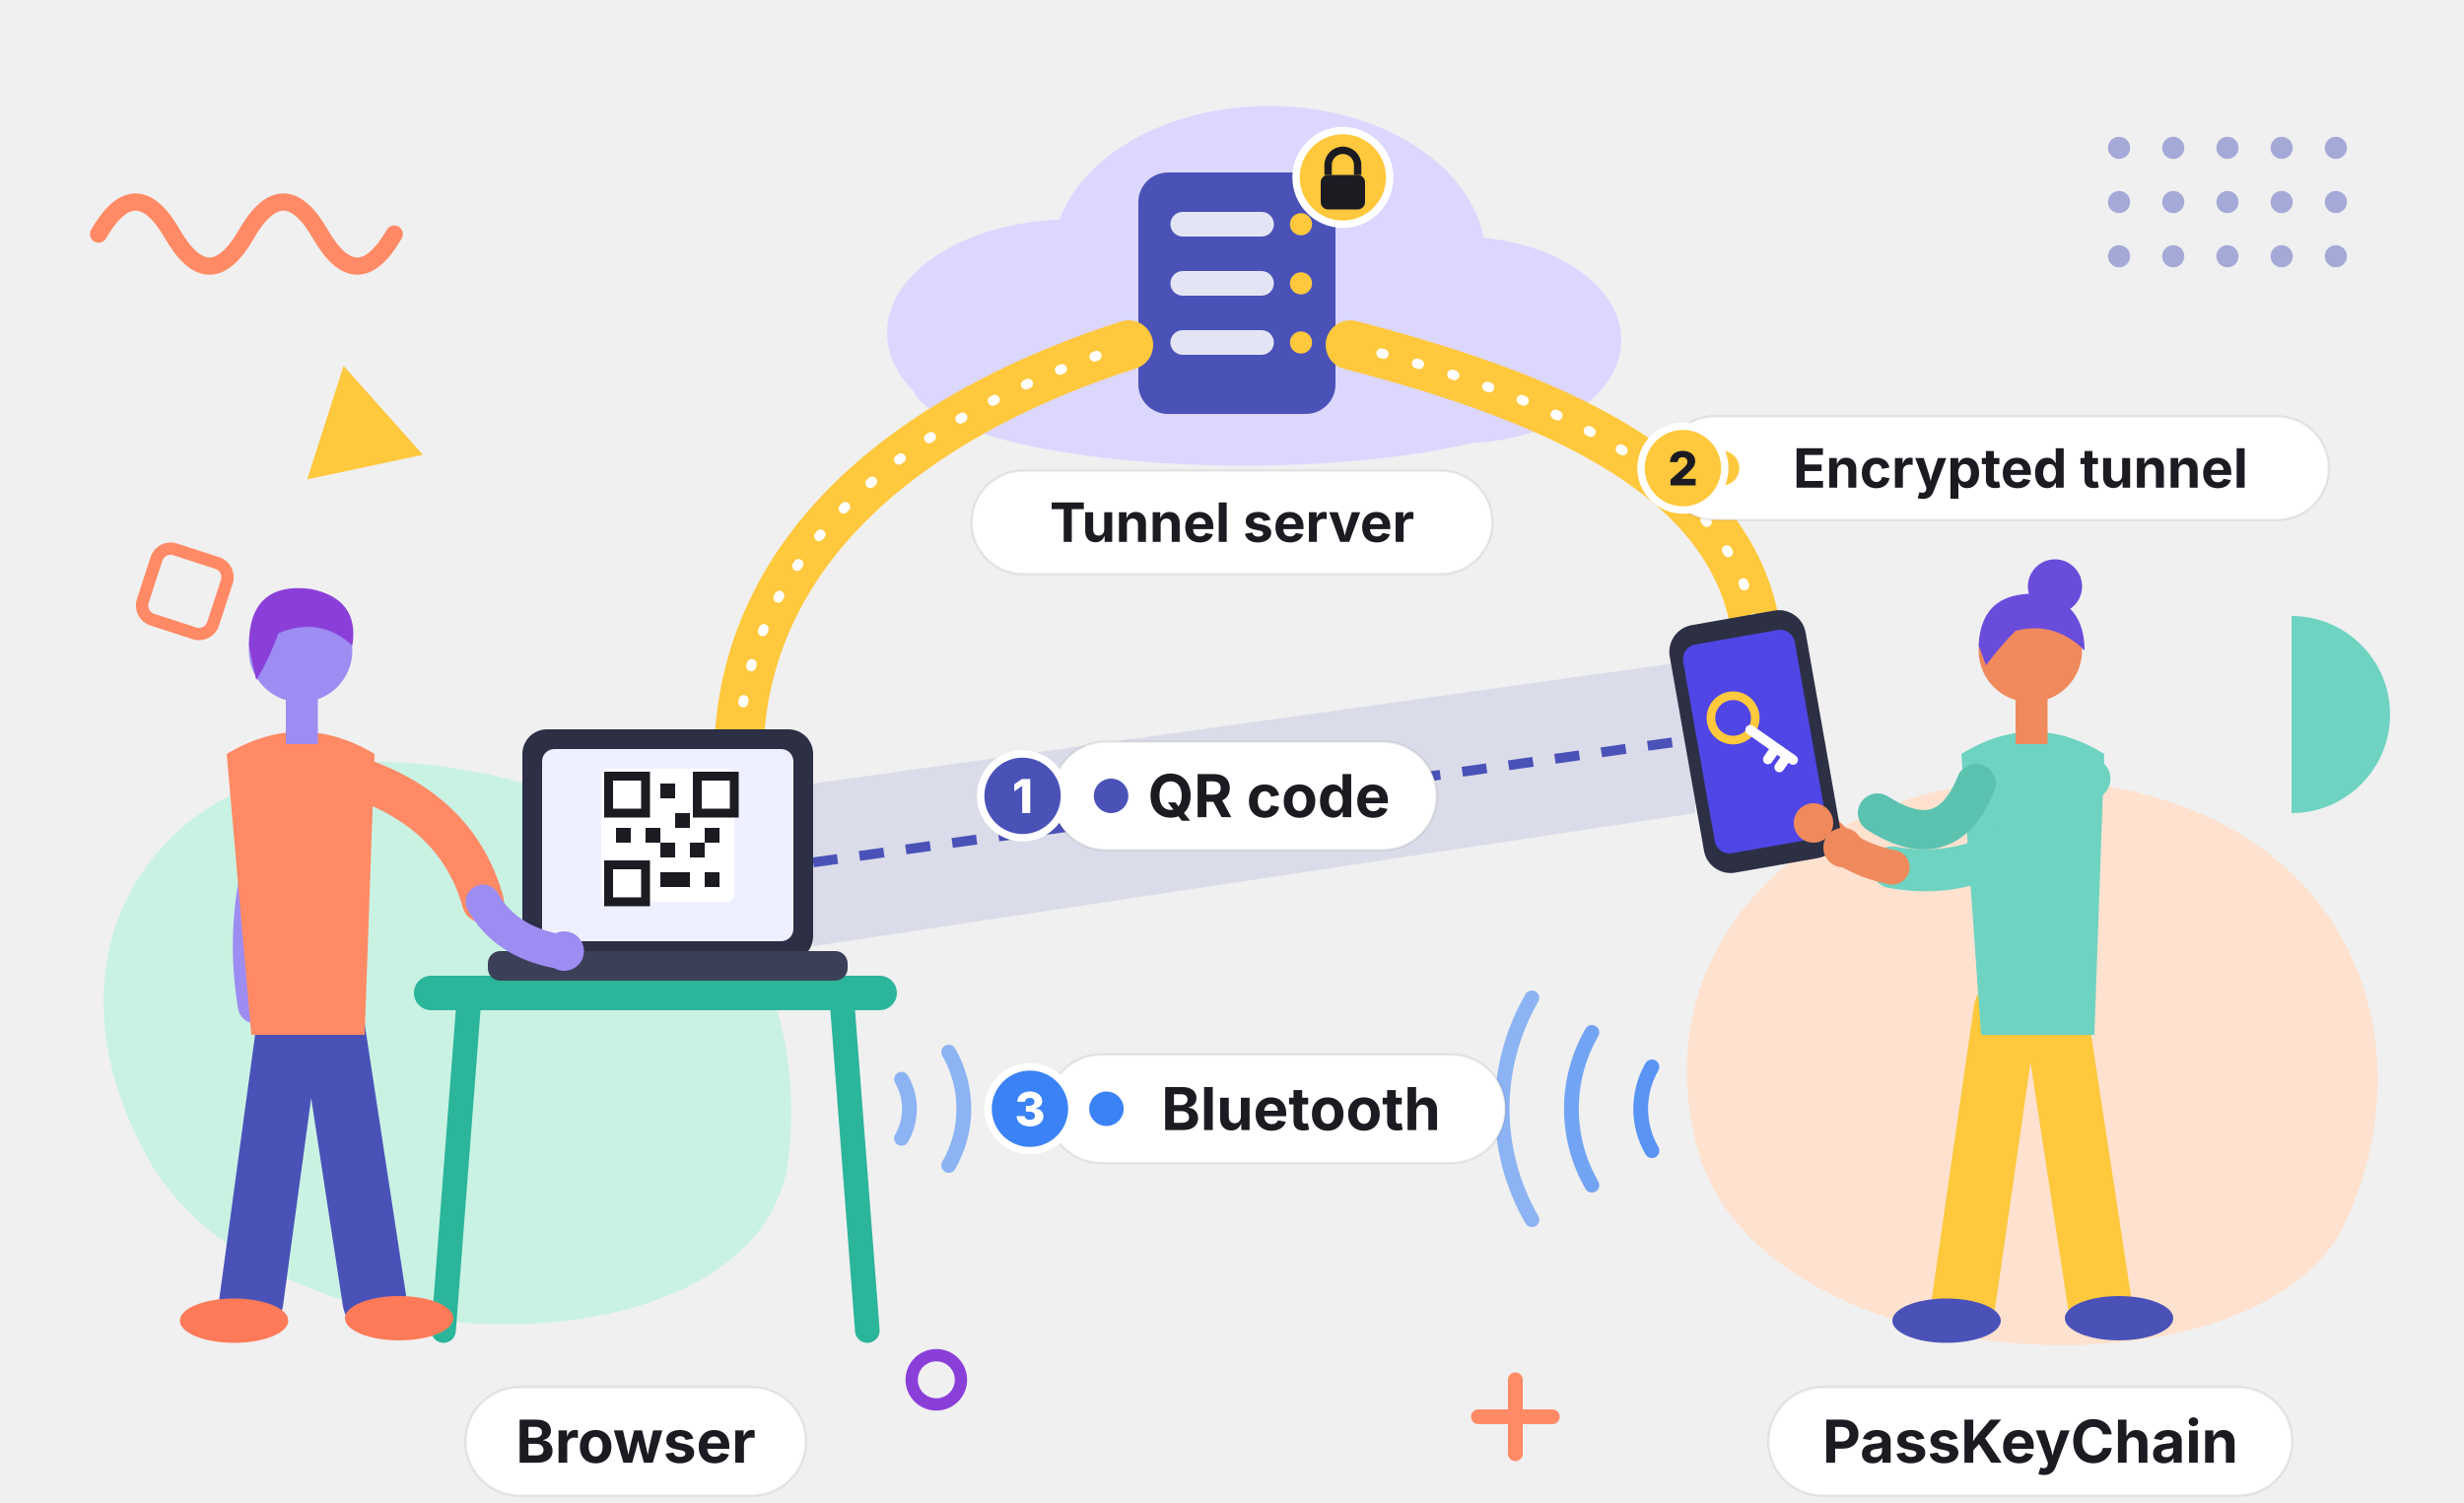
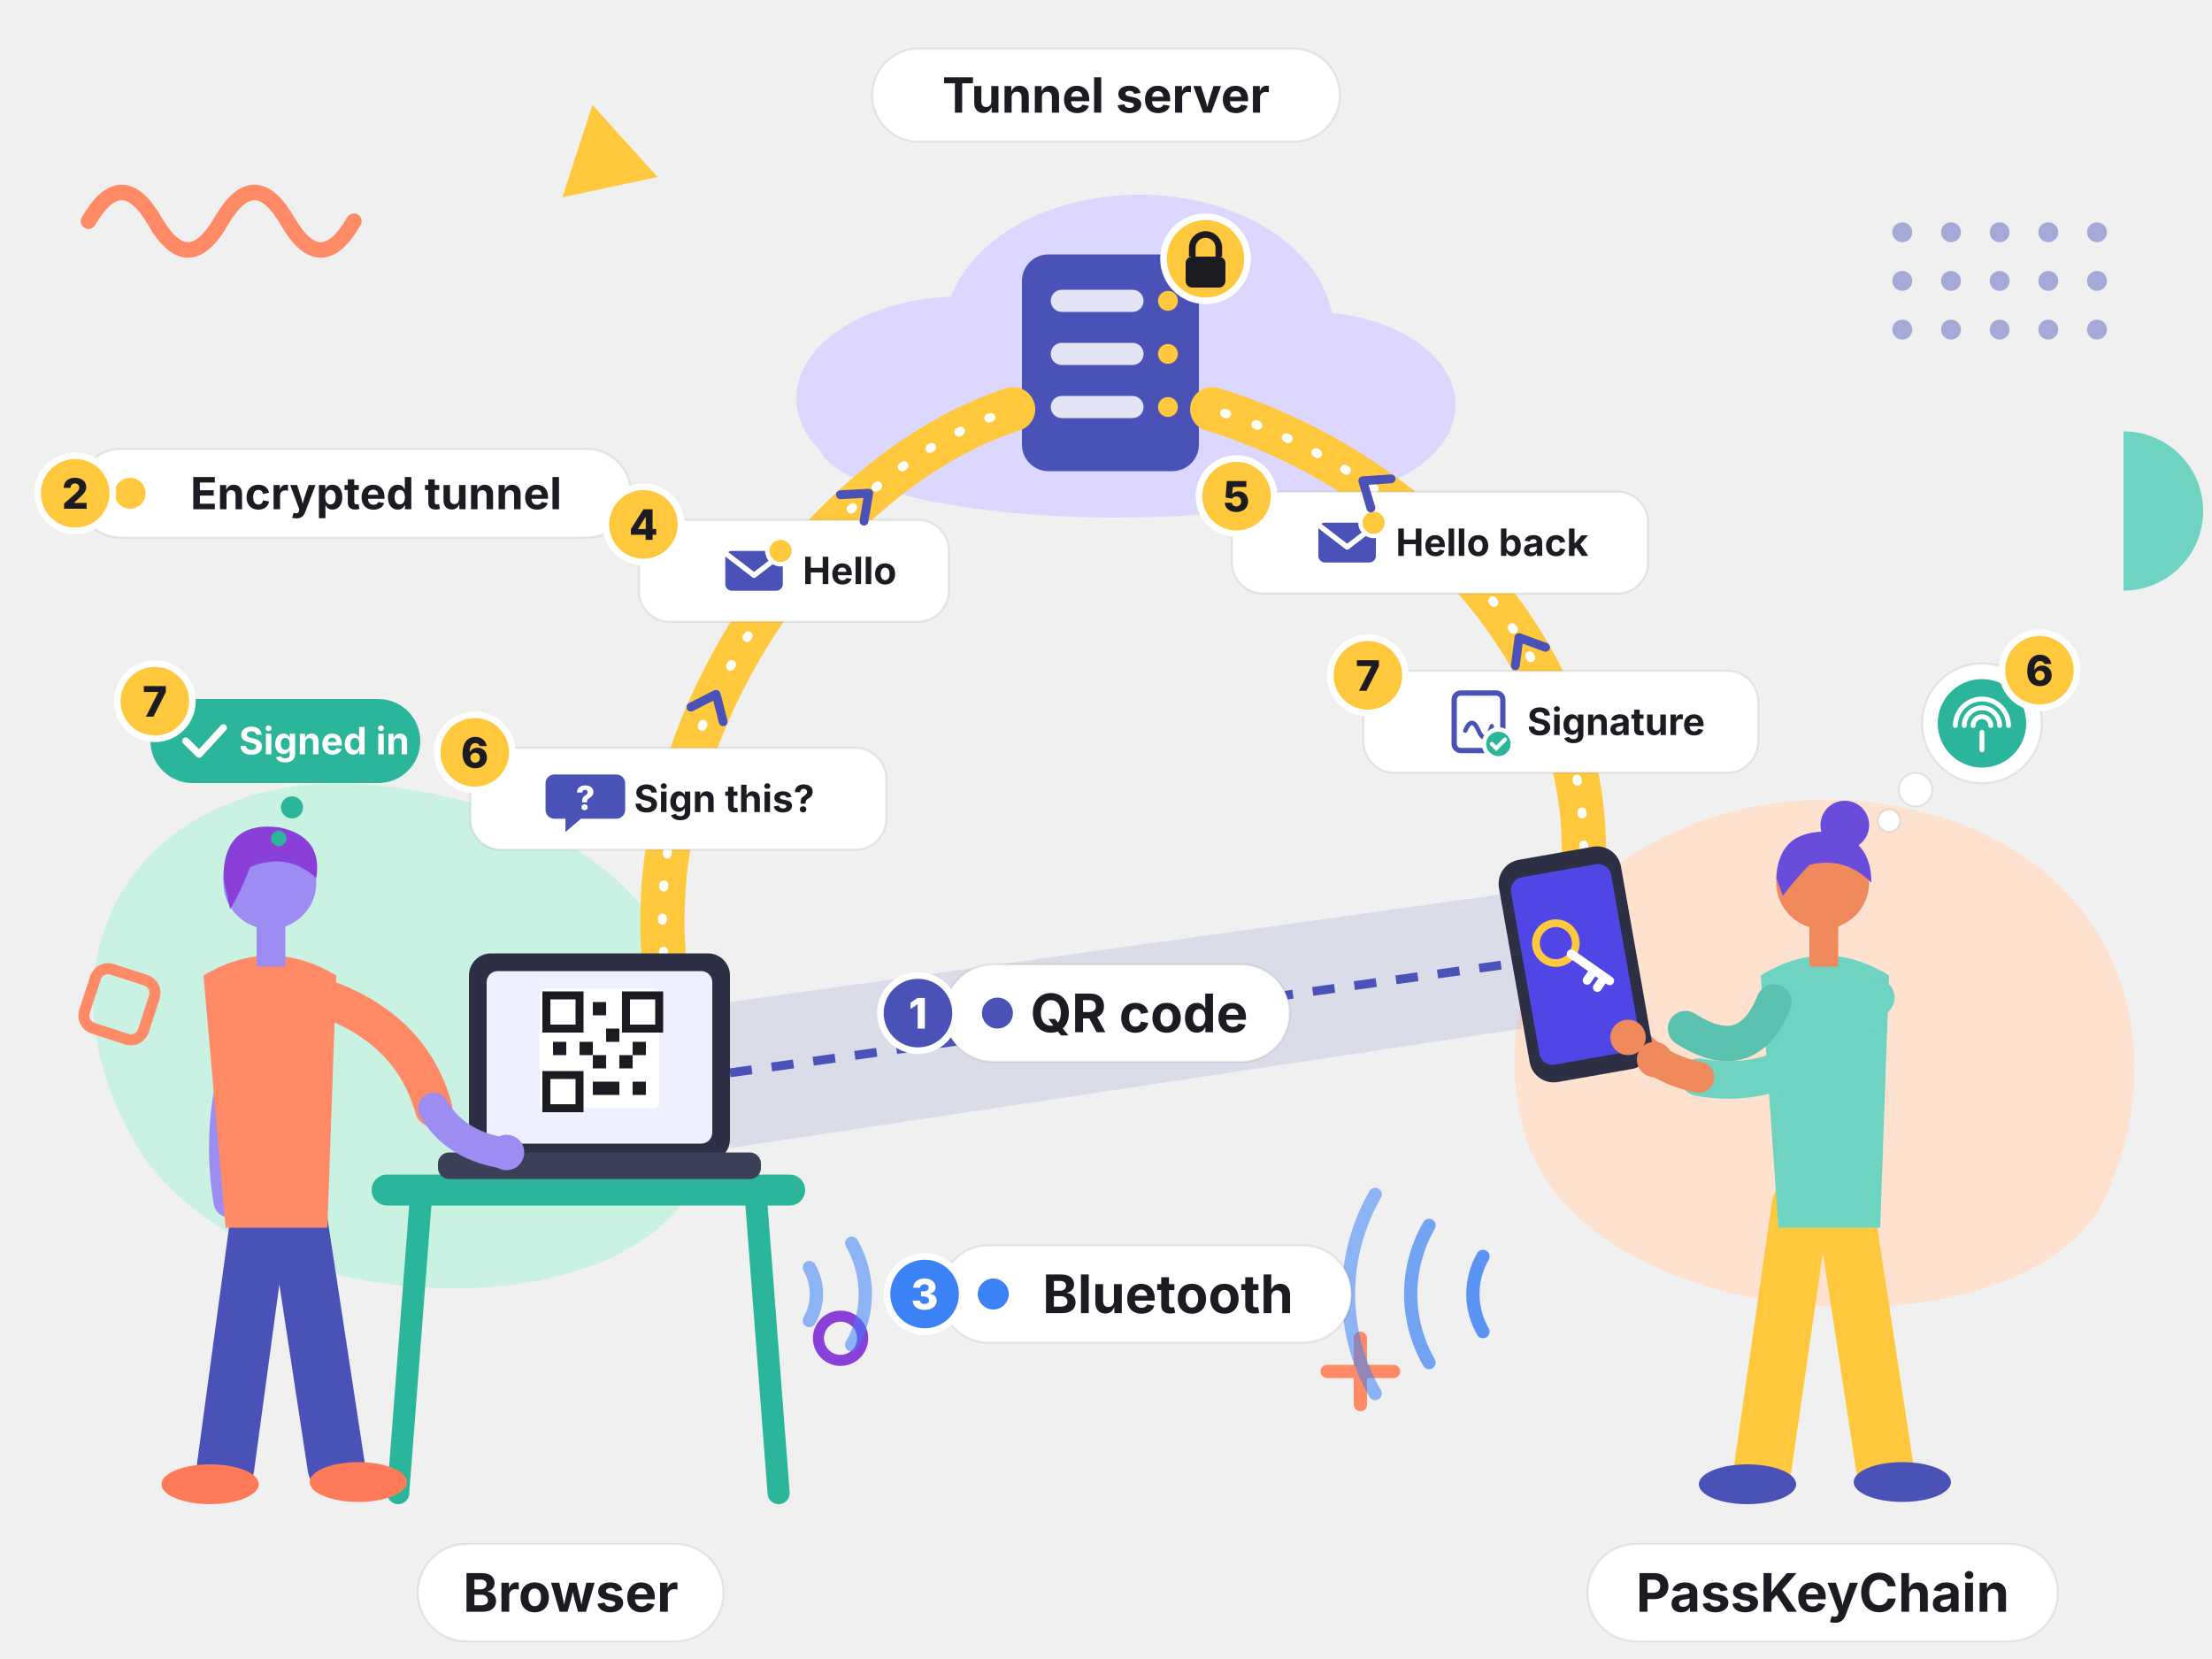
- <svg xmlns="http://www.w3.org/2000/svg" viewBox="0 0 1000 610" role="img" aria-labelledby="t">
+ <svg xmlns="http://www.w3.org/2000/svg" viewBox="0 -45 1000 750" role="img" aria-labelledby="t">
  <path d="M60,470 C10,380 70,300 170,310 C270,320 330,380 320,470 C310,560 110,560 60,470 Z" fill="#C9F2E3" />
  <path d="M690,470 C660,370 760,300 860,320 C960,340 985,430 950,500 C910,570 720,560 690,470 Z" fill="#FFE1CF" />
-   <path d="M40,95 q15,-26 30,0 t30,0 t30,0 t30,0" stroke="#FF8A65" stroke-width="7" fill="none" stroke-linecap="round" />
+   <path d="M40,55 q15,-26 30,0 t30,0 t30,0 t30,0" stroke="#FF8A65" stroke-width="7" fill="none" stroke-linecap="round" />
  <g fill="#4A52B8" opacity=".45">
    <circle cx="860" cy="60" r="4.5" />
    <circle cx="860" cy="82" r="4.5" />
    <circle cx="860" cy="104" r="4.5" />
    <circle cx="882" cy="60" r="4.5" />
    <circle cx="882" cy="82" r="4.5" />
    <circle cx="882" cy="104" r="4.5" />
    <circle cx="904" cy="60" r="4.5" />
    <circle cx="904" cy="82" r="4.5" />
    <circle cx="904" cy="104" r="4.5" />
    <circle cx="926" cy="60" r="4.5" />
    <circle cx="926" cy="82" r="4.5" />
    <circle cx="926" cy="104" r="4.5" />
    <circle cx="948" cy="60" r="4.5" />
    <circle cx="948" cy="82" r="4.5" />
    <circle cx="948" cy="104" r="4.5" />
  </g>
-   <path d="M930,250 a40,40 0 0 1 0,80 Z" fill="#6FD3C1" />
-   <path d="M120,190 l24,-42 l24,42 Z" fill="#FFC83D" transform="rotate(-12 144 170)" />
+   <path d="M960,150 a36,36 0 0 1 0,72 Z" fill="#6FD3C1" />
+   <path d="M250,40 l22,-38 l22,38 Z" fill="#FFC83D" transform="rotate(-12 272 22)" />
  <circle cx="380" cy="560" r="10" fill="none" stroke="#8B3FD9" stroke-width="5" />
  <path d="M600,575 l30,0 M615,560 l0,30" stroke="#FF8A65" stroke-width="6" stroke-linecap="round" />
-   <rect x="60" y="225" width="30" height="30" rx="6" fill="none" stroke="#FF8A65" stroke-width="5" transform="rotate(18 75 240)" />
+   <rect x="40" y="395" width="28" height="28" rx="6" fill="none" stroke="#FF8A65" stroke-width="5" transform="rotate(18 54 409)" />
  <g fill="#DCD7FF">
    <ellipse cx="435" cy="135" rx="75" ry="46" />
    <ellipse cx="515" cy="105" rx="88" ry="62" />
    <ellipse cx="592" cy="138" rx="66" ry="42" />
    <ellipse cx="505" cy="155" rx="135" ry="34" />
  </g>
  <rect x="462" y="70" width="80" height="98" rx="12" fill="#4A52B8" />
  <rect x="475" y="86" width="42" height="10" rx="5" fill="#fff" opacity=".85" />
  <circle cx="528" cy="91" r="4.5" fill="#FFC83D" />
  <rect x="475" y="110" width="42" height="10" rx="5" fill="#fff" opacity=".85" />
  <circle cx="528" cy="115" r="4.5" fill="#FFC83D" />
  <rect x="475" y="134" width="42" height="10" rx="5" fill="#fff" opacity=".85" />
  <circle cx="528" cy="139" r="4.5" fill="#FFC83D" />
  <circle cx="545" cy="72" r="19" fill="#FFC83D" stroke="#fff" stroke-width="3" />
  <rect x="536" y="71" width="18" height="14" rx="3" fill="#1B1B21" />
  <path d="M539,71 v-4 a6,6 0 0 1 12,0 v4" stroke="#1B1B21" stroke-width="3" fill="none" />
-   <path d="M300,300 C305,215 380,165 458,140" stroke="#FFC83D" stroke-width="20" fill="none" stroke-linecap="round" />
-   <path d="M300,300 C305,215 380,165 458,140" stroke="#fff" stroke-width="4" fill="none" stroke-linecap="round" stroke-dasharray="1 14" />
-   <path d="M712,252 C700,190 625,160 548,140" stroke="#FFC83D" stroke-width="20" fill="none" stroke-linecap="round" />
-   <path d="M712,252 C700,190 625,160 548,140" stroke="#fff" stroke-width="4" fill="none" stroke-linecap="round" stroke-dasharray="1 14" />
-   <path d="M330,318 L688,268 L688,330 L330,384 Z" fill="#4A52B8" opacity=".13" />
-   <path d="M330,350 L688,300" stroke="#4A52B8" stroke-width="4" stroke-dasharray="10 9" />
-   <path d="M670.42,433.0 A34,34 0 0 0 670.42,467.0" stroke="#3B82F6" stroke-width="6" fill="none" stroke-linecap="round" opacity="0.83" />
-   <path d="M646.06,419.0 A62,62 0 0 0 646.06,481.0" stroke="#3B82F6" stroke-width="6" fill="none" stroke-linecap="round" opacity="0.69" />
-   <path d="M621.7,405.0 A90,90 0 0 0 621.7,495.0" stroke="#3B82F6" stroke-width="6" fill="none" stroke-linecap="round" opacity="0.55" />
-   <path d="M365.88,438.0 A24,24 0 0 1 365.88,462.0" stroke="#3B82F6" stroke-width="6" fill="none" stroke-linecap="round" opacity=".55" />
-   <path d="M385.02,427.0 A46,46 0 0 1 385.02,473.0" stroke="#3B82F6" stroke-width="6" fill="none" stroke-linecap="round" opacity=".55" />
-   <rect x="168" y="396" width="196" height="14" rx="7" fill="#2BB59A" />
-   <path d="M190,410 L180,540 M342,410 L352,540" stroke="#2BB59A" stroke-width="10" stroke-linecap="round" />
-   <rect x="212" y="296" width="118" height="94" rx="10" fill="#2D2F45" />
-   <rect x="220" y="304" width="102" height="78" rx="5" fill="#EEF0FF" />
-   <rect x="244" y="312" width="54" height="54" fill="#fff" rx="3" />
-   <rect x="247.0" y="315.0" width="15.0" height="15.0" fill="none" stroke="#1B1B21" stroke-width="3.6" />
-   <rect x="283.0" y="315.0" width="15.0" height="15.0" fill="none" stroke="#1B1B21" stroke-width="3.6" />
-   <rect x="247.0" y="351.0" width="15.0" height="15.0" fill="none" stroke="#1B1B21" stroke-width="3.6" />
-   <rect x="268.0" y="318.0" width="6.0" height="6.0" fill="#1B1B21" />
-   <rect x="274.0" y="330.0" width="6.0" height="6.0" fill="#1B1B21" />
-   <rect x="262.0" y="336.0" width="6.0" height="6.0" fill="#1B1B21" />
-   <rect x="268.0" y="342.0" width="6.0" height="6.0" fill="#1B1B21" />
-   <rect x="280.0" y="342.0" width="6.0" height="6.0" fill="#1B1B21" />
-   <rect x="286.0" y="354.0" width="6.0" height="6.0" fill="#1B1B21" />
-   <rect x="274.0" y="354.0" width="6.0" height="6.0" fill="#1B1B21" />
-   <rect x="268.0" y="354.0" width="6.0" height="6.0" fill="#1B1B21" />
-   <rect x="286.0" y="336.0" width="6.0" height="6.0" fill="#1B1B21" />
-   <rect x="250.0" y="336.0" width="6.0" height="6.0" fill="#1B1B21" />
-   <rect x="198" y="386" width="146" height="12" rx="5" fill="#3C3F58" />
-   <path d="M118,410 L102,528 M134,410 L152,528" stroke="#4A52B8" stroke-width="26" stroke-linecap="round" />
-   <ellipse cx="95" cy="536" rx="22" ry="9" fill="#FF7A59" />
-   <ellipse cx="162" cy="535" rx="22" ry="9" fill="#FF7A59" />
-   <path d="M120,312 Q96,360 104,408" stroke="#9D8CF2" stroke-width="15" fill="none" stroke-linecap="round" />
-   <path d="M92,306 Q122,288 152,306 L148,420 L102,420 Z" fill="#FF8A65" />
-   <rect x="116" y="278" width="13" height="24" fill="#9D8CF2" />
-   <circle cx="122" cy="264" r="21" fill="#9D8CF2" />
-   <path d="M101,262 Q101,236 126,239 Q146,243 143,262 Q130,250 113,257 Q109,268 104,276 Z" fill="#8B3FD9" />
-   <path d="M146,316 Q186,330 196,366" stroke="#FF8A65" stroke-width="17" fill="none" stroke-linecap="round" />
-   <path d="M196,366 Q205,382 226,386" stroke="#9D8CF2" stroke-width="14" fill="none" stroke-linecap="round" />
-   <circle cx="229" cy="386" r="8" fill="#9D8CF2" />
-   <path d="M814,410 L797,528 M834,410 L852,528" stroke="#FFC83D" stroke-width="26" stroke-linecap="round" />
-   <ellipse cx="790" cy="536" rx="22" ry="9" fill="#4A52B8" />
-   <ellipse cx="860" cy="535" rx="22" ry="9" fill="#4A52B8" />
-   <path d="M796,306 Q825,288 854,306 L850,420 L804,420 Z" fill="#6FD3C1" />
-   <rect x="818" y="278" width="13" height="24" fill="#F08A5D" />
-   <circle cx="824" cy="264" r="21" fill="#F08A5D" />
-   <circle cx="834" cy="238" r="11" fill="#6A4CDB" />
-   <path d="M803,262 Q804,240 827,241 Q846,244 846,264 Q834,252 818,256 Q812,262 806,270 Z" fill="#6A4CDB" />
-   <path d="M848,316 Q812,360 768,352" stroke="#6FD3C1" stroke-width="17" fill="none" stroke-linecap="round" />
-   <path d="M768,352 Q748,348 738,334" stroke="#F08A5D" stroke-width="14" fill="none" stroke-linecap="round" />
-   <path d="M802,318 Q790,348 762,330" stroke="#5BC2B0" stroke-width="16" fill="none" stroke-linecap="round" />
-   <g transform="rotate(-10 712 300)">
-     <rect x="684" y="250" width="56" height="102" rx="11" fill="#2D2F45" />
-     <rect x="689" y="258" width="46" height="86" rx="6" fill="#4F46E5" />
-     <circle cx="705" cy="290" r="9" fill="none" stroke="#FFC83D" stroke-width="3.5" />
-     <path d="M711,296 L726,311 M720,305 L716,309 M724,309 L720,313" stroke="#fff" stroke-width="4" stroke-linecap="round" />
-   </g>
-   <circle cx="736" cy="334" r="8" fill="#F08A5D" />
-   <circle cx="748" cy="344" r="8" fill="#F08A5D" />
-   <rect x="426.92" y="301.0" width="156.16" height="44" rx="22.0" fill="#FFFFFF" stroke="#00000014" />
-   <circle cx="450.92" cy="323" r="7" fill="#4A52B8" />
-   <text x="515" y="331.64" text-anchor="middle" font-family="'Inter','Segoe UI',Roboto,Arial,sans-serif" font-size="24" font-weight="700" fill="#1B1B21">QR code</text>
-   <circle cx="415" cy="323" r="17" fill="#4A52B8" stroke="#fff" stroke-width="3" />
-   <text x="415" y="330" text-anchor="middle" font-family="'Inter','Segoe UI',Roboto,Arial,sans-serif" font-size="19" font-weight="800" fill="#fff">1</text>
-   <rect x="425.04" y="428.0" width="185.92" height="44" rx="22.0" fill="#FFFFFF" stroke="#00000014" />
-   <circle cx="449.04" cy="450" r="7" fill="#3B82F6" />
-   <text x="528" y="458.64" text-anchor="middle" font-family="'Inter','Segoe UI',Roboto,Arial,sans-serif" font-size="24" font-weight="700" fill="#1B1B21">Bluetooth</text>
-   <circle cx="418" cy="450" r="17" fill="#3B82F6" stroke="#fff" stroke-width="3" />
-   <text x="418" y="457" text-anchor="middle" font-family="'Inter','Segoe UI',Roboto,Arial,sans-serif" font-size="19" font-weight="800" fill="#fff">3</text>
-   <rect x="674.88" y="169.0" width="270.24" height="42" rx="21.0" fill="#FFFFFF" stroke="#00000014" />
-   <circle cx="698.88" cy="190" r="7" fill="#FFC83D" />
-   <text x="820" y="197.92" text-anchor="middle" font-family="'Inter','Segoe UI',Roboto,Arial,sans-serif" font-size="22" font-weight="700" fill="#1B1B21">Encrypted tunnel</text>
-   <circle cx="683" cy="190" r="17" fill="#FFC83D" stroke="#fff" stroke-width="3" />
-   <text x="683" y="197" text-anchor="middle" font-family="'Inter','Segoe UI',Roboto,Arial,sans-serif" font-size="19" font-weight="800" fill="#1B1B21">2</text>
-   <rect x="394.34" y="191.0" width="211.32" height="42" rx="21.0" fill="#FFFFFF" stroke="#00000014" />
-   <text x="500" y="219.92" text-anchor="middle" font-family="'Inter','Segoe UI',Roboto,Arial,sans-serif" font-size="22" font-weight="700" fill="#1B1B21">Tunnel server</text>
-   <rect x="188.92" y="563.0" width="138.16" height="44" rx="22.0" fill="#FFFFFF" stroke="#00000014" />
-   <text x="258" y="593.64" text-anchor="middle" font-family="'Inter','Segoe UI',Roboto,Arial,sans-serif" font-size="24" font-weight="700" fill="#1B1B21">Browser</text>
-   <rect x="717.72" y="563.0" width="212.56" height="44" rx="22.0" fill="#FFFFFF" stroke="#00000014" />
-   <text x="824" y="593.64" text-anchor="middle" font-family="'Inter','Segoe UI',Roboto,Arial,sans-serif" font-size="24" font-weight="700" fill="#1B1B21">PassKeyChain</text>
+   <path d="M300,386 C292,280 372,168 458,140" stroke="#FFC83D" stroke-width="20" fill="none" stroke-linecap="round" />
+   <path d="M300,386 C292,280 372,168 458,140" stroke="#fff" stroke-width="4" fill="none" stroke-linecap="round" stroke-dasharray="1 14" />
+   <path d="M716,338 C716,250 640,168 548,140" stroke="#FFC83D" stroke-width="20" fill="none" stroke-linecap="round" />
+   <path d="M716,338 C716,250 640,168 548,140" stroke="#fff" stroke-width="4" fill="none" stroke-linecap="round" stroke-dasharray="1 14" />
+   <g transform="translate(0 90)">
+     <path d="M330,318 L688,268 L688,330 L330,384 Z" fill="#4A52B8" opacity=".13" />
+     <path d="M330,350 L688,300" stroke="#4A52B8" stroke-width="4" stroke-dasharray="10 9" />
+     <path d="M670.42,433.0 A34,34 0 0 0 670.42,467.0" stroke="#3B82F6" stroke-width="6" fill="none" stroke-linecap="round" opacity="0.83" />
+     <path d="M646.06,419.0 A62,62 0 0 0 646.06,481.0" stroke="#3B82F6" stroke-width="6" fill="none" stroke-linecap="round" opacity="0.69" />
+     <path d="M621.7,405.0 A90,90 0 0 0 621.7,495.0" stroke="#3B82F6" stroke-width="6" fill="none" stroke-linecap="round" opacity="0.55" />
+     <path d="M365.88,438.0 A24,24 0 0 1 365.88,462.0" stroke="#3B82F6" stroke-width="6" fill="none" stroke-linecap="round" opacity=".55" />
+     <path d="M385.02,427.0 A46,46 0 0 1 385.02,473.0" stroke="#3B82F6" stroke-width="6" fill="none" stroke-linecap="round" opacity=".55" />
+     <rect x="168" y="396" width="196" height="14" rx="7" fill="#2BB59A" />
+     <path d="M190,410 L180,540 M342,410 L352,540" stroke="#2BB59A" stroke-width="10" stroke-linecap="round" />
+     <rect x="212" y="296" width="118" height="94" rx="10" fill="#2D2F45" />
+     <rect x="220" y="304" width="102" height="78" rx="5" fill="#EEF0FF" />
+     <rect x="244" y="312" width="54" height="54" fill="#fff" rx="3" />
+     <rect x="247.0" y="315.0" width="15.0" height="15.0" fill="none" stroke="#1B1B21" stroke-width="3.6" />
+     <rect x="283.0" y="315.0" width="15.0" height="15.0" fill="none" stroke="#1B1B21" stroke-width="3.6" />
+     <rect x="247.0" y="351.0" width="15.0" height="15.0" fill="none" stroke="#1B1B21" stroke-width="3.6" />
+     <rect x="268.0" y="318.0" width="6.0" height="6.0" fill="#1B1B21" />
+     <rect x="274.0" y="330.0" width="6.0" height="6.0" fill="#1B1B21" />
+     <rect x="262.0" y="336.0" width="6.0" height="6.0" fill="#1B1B21" />
+     <rect x="268.0" y="342.0" width="6.0" height="6.0" fill="#1B1B21" />
+     <rect x="280.0" y="342.0" width="6.0" height="6.0" fill="#1B1B21" />
+     <rect x="286.0" y="354.0" width="6.0" height="6.0" fill="#1B1B21" />
+     <rect x="274.0" y="354.0" width="6.0" height="6.0" fill="#1B1B21" />
+     <rect x="268.0" y="354.0" width="6.0" height="6.0" fill="#1B1B21" />
+     <rect x="286.0" y="336.0" width="6.0" height="6.0" fill="#1B1B21" />
+     <rect x="250.0" y="336.0" width="6.0" height="6.0" fill="#1B1B21" />
+     <rect x="198" y="386" width="146" height="12" rx="5" fill="#3C3F58" />
+     <path d="M118,410 L102,528 M134,410 L152,528" stroke="#4A52B8" stroke-width="26" stroke-linecap="round" />
+     <ellipse cx="95" cy="536" rx="22" ry="9" fill="#FF7A59" />
+     <ellipse cx="162" cy="535" rx="22" ry="9" fill="#FF7A59" />
+     <path d="M120,312 Q96,360 104,408" stroke="#9D8CF2" stroke-width="15" fill="none" stroke-linecap="round" />
+     <path d="M92,306 Q122,288 152,306 L148,420 L102,420 Z" fill="#FF8A65" />
+     <rect x="116" y="278" width="13" height="24" fill="#9D8CF2" />
+     <circle cx="122" cy="264" r="21" fill="#9D8CF2" />
+     <path d="M101,262 Q101,236 126,239 Q146,243 143,262 Q130,250 113,257 Q109,268 104,276 Z" fill="#8B3FD9" />
+     <path d="M146,316 Q186,330 196,366" stroke="#FF8A65" stroke-width="17" fill="none" stroke-linecap="round" />
+     <path d="M196,366 Q205,382 226,386" stroke="#9D8CF2" stroke-width="14" fill="none" stroke-linecap="round" />
+     <circle cx="229" cy="386" r="8" fill="#9D8CF2" />
+     <path d="M814,410 L797,528 M834,410 L852,528" stroke="#FFC83D" stroke-width="26" stroke-linecap="round" />
+     <ellipse cx="790" cy="536" rx="22" ry="9" fill="#4A52B8" />
+     <ellipse cx="860" cy="535" rx="22" ry="9" fill="#4A52B8" />
+     <path d="M796,306 Q825,288 854,306 L850,420 L804,420 Z" fill="#6FD3C1" />
+     <rect x="818" y="278" width="13" height="24" fill="#F08A5D" />
+     <circle cx="824" cy="264" r="21" fill="#F08A5D" />
+     <circle cx="834" cy="238" r="11" fill="#6A4CDB" />
+     <path d="M803,262 Q804,240 827,241 Q846,244 846,264 Q834,252 818,256 Q812,262 806,270 Z" fill="#6A4CDB" />
+     <path d="M848,316 Q812,360 768,352" stroke="#6FD3C1" stroke-width="17" fill="none" stroke-linecap="round" />
+     <path d="M768,352 Q748,348 738,334" stroke="#F08A5D" stroke-width="14" fill="none" stroke-linecap="round" />
+     <path d="M802,318 Q790,348 762,330" stroke="#5BC2B0" stroke-width="16" fill="none" stroke-linecap="round" />
+     <g transform="rotate(-10 712 300)">
+       <rect x="684" y="250" width="56" height="102" rx="11" fill="#2D2F45" />
+       <rect x="689" y="258" width="46" height="86" rx="6" fill="#4F46E5" />
+       <circle cx="705" cy="290" r="9" fill="none" stroke="#FFC83D" stroke-width="3.5" />
+       <path d="M711,296 L726,311 M720,305 L716,309 M724,309 L720,313" stroke="#fff" stroke-width="4" stroke-linecap="round" />
+     </g>
+     <circle cx="736" cy="334" r="8" fill="#F08A5D" />
+     <circle cx="748" cy="344" r="8" fill="#F08A5D" />
+     <rect x="426.92" y="301.0" width="156.16" height="44" rx="22.0" fill="#FFFFFF" stroke="#00000014" />
+     <circle cx="450.92" cy="323" r="7" fill="#4A52B8" />
+     <text x="515" y="331.64" text-anchor="middle" font-family="'Inter','Segoe UI',Roboto,Arial,sans-serif" font-size="24" font-weight="700" fill="#1B1B21">QR code</text>
+     <circle cx="415" cy="323" r="17" fill="#4A52B8" stroke="#fff" stroke-width="3" />
+     <text x="415" y="330" text-anchor="middle" font-family="'Inter','Segoe UI',Roboto,Arial,sans-serif" font-size="19" font-weight="800" fill="#fff">1</text>
+     <rect x="425.04" y="428.0" width="185.92" height="44" rx="22.0" fill="#FFFFFF" stroke="#00000014" />
+     <circle cx="449.04" cy="450" r="7" fill="#3B82F6" />
+     <text x="528" y="458.64" text-anchor="middle" font-family="'Inter','Segoe UI',Roboto,Arial,sans-serif" font-size="24" font-weight="700" fill="#1B1B21">Bluetooth</text>
+     <circle cx="418" cy="450" r="17" fill="#3B82F6" stroke="#fff" stroke-width="3" />
+     <text x="418" y="457" text-anchor="middle" font-family="'Inter','Segoe UI',Roboto,Arial,sans-serif" font-size="19" font-weight="800" fill="#fff">3</text>
+     <rect x="188.92" y="563.0" width="138.16" height="44" rx="22.0" fill="#FFFFFF" stroke="#00000014" />
+     <text x="258" y="593.64" text-anchor="middle" font-family="'Inter','Segoe UI',Roboto,Arial,sans-serif" font-size="24" font-weight="700" fill="#1B1B21">Browser</text>
+     <rect x="717.72" y="563.0" width="212.56" height="44" rx="22.0" fill="#FFFFFF" stroke="#00000014" />
+     <text x="824" y="593.64" text-anchor="middle" font-family="'Inter','Segoe UI',Roboto,Arial,sans-serif" font-size="24" font-weight="700" fill="#1B1B21">PassKeyChain</text>
+   </g>
+   <rect x="394.34" y="-23.0" width="211.32" height="42" rx="21.0" fill="#FFFFFF" stroke="#00000014" />
+   <text x="500" y="5.92" text-anchor="middle" font-family="'Inter','Segoe UI',Roboto,Arial,sans-serif" font-size="22" font-weight="700" fill="#1B1B21">Tunnel server</text>
+   <rect x="34.8" y="158.0" width="250.4" height="40" rx="20.0" fill="#FFFFFF" stroke="#00000014" />
+   <circle cx="58.8" cy="178" r="7" fill="#FFC83D" />
+   <text x="170" y="185.2" text-anchor="middle" font-family="'Inter','Segoe UI',Roboto,Arial,sans-serif" font-size="20" font-weight="700" fill="#1B1B21">Encrypted tunnel</text>
+   <circle cx="34" cy="178" r="17" fill="#FFC83D" stroke="#fff" stroke-width="3" />
+   <text x="34" y="185" text-anchor="middle" font-family="'Inter','Segoe UI',Roboto,Arial,sans-serif" font-size="19" font-weight="800" fill="#1B1B21">2</text>
+   <g transform="translate(288.8904 213.0649)">
+     <rect x="0" y="-23" width="140.0" height="46" rx="14" fill="#fff" stroke="#00000014" />
+     <g transform="translate(52 0)">
+       <rect x="-13" y="-9" width="26" height="18" rx="3" fill="#4A52B8" />
+       <path d="M-13,-8 L0,2 L13,-8" stroke="#fff" stroke-width="2.4" fill="none" stroke-linejoin="round" />
+       <circle cx="12" cy="-9" r="6" fill="#FFC83D" stroke="#fff" stroke-width="2" />
+     </g>
+     <text x="74" y="6" font-family="'Inter','Segoe UI',Roboto,Arial,sans-serif" font-size="17" font-weight="700" fill="#1B1B21">Hello</text>
+   </g>
+   <circle cx="290.89" cy="192.065" r="17" fill="#FFC83D" stroke="#fff" stroke-width="3" />
+   <text x="290.89" y="199.065" text-anchor="middle" font-family="'Inter','Segoe UI',Roboto,Arial,sans-serif" font-size="19" font-weight="800" fill="#1B1B21">4</text>
+   <g transform="translate(389.0 181.3) rotate(-41.7)">
+     <path d="M-5,-8 L5,0 L-5,8" stroke="#4A52B8" stroke-width="4" fill="none" stroke-linecap="round" stroke-linejoin="round" />
+   </g>
+   <g transform="translate(212.6245 316.1271)">
+     <rect x="0" y="-23" width="188.0" height="46" rx="14" fill="#fff" stroke="#00000014" />
+     <g transform="translate(52 0)">
+       <path d="M-14,-11 h28 a4,4 0 0 1 4,4 v12 a4,4 0 0 1 -4,4 h-16 l-7,6 v-6 h-5 a4,4 0 0 1 -4,-4 v-12 a4,4 0 0 1 4,-4 z" fill="#4A52B8" />
+       <text x="0" y="5" text-anchor="middle" font-family="'Inter','Segoe UI',Roboto,Arial,sans-serif" font-size="15" font-weight="800" fill="#fff">?</text>
+     </g>
+     <text x="74" y="6" font-family="'Inter','Segoe UI',Roboto,Arial,sans-serif" font-size="17" font-weight="700" fill="#1B1B21">Sign this?</text>
+   </g>
+   <circle cx="214.624" cy="295.127" r="17" fill="#FFC83D" stroke="#fff" stroke-width="3" />
+   <text x="214.624" y="302.127" text-anchor="middle" font-family="'Inter','Segoe UI',Roboto,Arial,sans-serif" font-size="19" font-weight="800" fill="#1B1B21">6</text>
+   <g transform="translate(321.7 273.4) rotate(-65.6)">
+     <path d="M-5,-8 L5,0 L-5,8" stroke="#4A52B8" stroke-width="4" fill="none" stroke-linecap="round" stroke-linejoin="round" />
+   </g>
+   <g transform="translate(557.0075 200.3006)">
+     <rect x="0" y="-23" width="188.0" height="46" rx="14" fill="#fff" stroke="#00000014" />
+     <g transform="translate(52 0)">
+       <rect x="-13" y="-9" width="26" height="18" rx="3" fill="#4A52B8" />
+       <path d="M-13,-8 L0,2 L13,-8" stroke="#fff" stroke-width="2.4" fill="none" stroke-linejoin="round" />
+       <circle cx="12" cy="-9" r="6" fill="#FFC83D" stroke="#fff" stroke-width="2" />
+     </g>
+     <text x="74" y="6" font-family="'Inter','Segoe UI',Roboto,Arial,sans-serif" font-size="17" font-weight="700" fill="#1B1B21">Hello back</text>
+   </g>
+   <circle cx="559.008" cy="179.301" r="17" fill="#FFC83D" stroke="#fff" stroke-width="3" />
+   <text x="559.008" y="186.301" text-anchor="middle" font-family="'Inter','Segoe UI',Roboto,Arial,sans-serif" font-size="19" font-weight="800" fill="#1B1B21">5</text>
+   <g transform="translate(620.2 175.2) rotate(-145.2)">
+     <path d="M-5,-8 L5,0 L-5,8" stroke="#4A52B8" stroke-width="4" fill="none" stroke-linecap="round" stroke-linejoin="round" />
+   </g>
+   <g transform="translate(616.4037 281.3023)">
+     <rect x="0" y="-23" width="178.4" height="46" rx="14" fill="#fff" stroke="#00000014" />
+     <g transform="translate(52 0)">
+       <rect x="-11" y="-13" width="22" height="26" rx="3" fill="#fff" stroke="#4A52B8" stroke-width="2.4" />
+       <path d="M-6,4 q3,-7 6,0 t6,-2" stroke="#4A52B8" stroke-width="2" fill="none" stroke-linecap="round" />
+       <circle cx="9" cy="10" r="6.5" fill="#2BB59A" stroke="#fff" stroke-width="2" />
+       <path d="M6,10 l2,2 l4,-4" stroke="#fff" stroke-width="1.8" fill="none" stroke-linecap="round" />
+     </g>
+     <text x="74" y="6" font-family="'Inter','Segoe UI',Roboto,Arial,sans-serif" font-size="17" font-weight="700" fill="#1B1B21">Signature</text>
+   </g>
+   <circle cx="618.404" cy="260.302" r="17" fill="#FFC83D" stroke="#fff" stroke-width="3" />
+   <text x="618.404" y="267.302" text-anchor="middle" font-family="'Inter','Segoe UI',Roboto,Arial,sans-serif" font-size="19" font-weight="800" fill="#1B1B21">7</text>
+   <g transform="translate(689.3 247.5) rotate(-121.2)">
+     <path d="M-5,-8 L5,0 L-5,8" stroke="#4A52B8" stroke-width="4" fill="none" stroke-linecap="round" stroke-linejoin="round" />
+   </g>
+   <g transform="translate(896 282)">
+     <circle cx="-42" cy="44" r="5" fill="#fff" stroke="#00000014" />
+     <circle cx="-30" cy="30" r="7.5" fill="#fff" stroke="#00000014" />
+     <circle r="27" fill="#fff" stroke="#00000014" />
+     <circle r="20" fill="#2BB59A" />
+     <g transform="translate(0 -3)">
+       <path d="M-4,4 a4,4 0 0 1 8,0" stroke="#fff" stroke-width="2.2" fill="none" stroke-linecap="round" />
+       <path d="M-8,4 a8,8 0 0 1 16,0" stroke="#fff" stroke-width="2.2" fill="none" stroke-linecap="round" />
+       <path d="M-12,4 a12,12 0 0 1 24,0" stroke="#fff" stroke-width="2.2" fill="none" stroke-linecap="round" />
+     </g>
+     <path d="M0,4 v8" stroke="#fff" stroke-width="2.2" stroke-linecap="round" />
+   </g>
+   <circle cx="922" cy="258" r="17" fill="#FFC83D" stroke="#fff" stroke-width="3" />
+   <text x="922" y="265" text-anchor="middle" font-family="'Inter','Segoe UI',Roboto,Arial,sans-serif" font-size="19" font-weight="800" fill="#1B1B21">6</text>
+   <g transform="translate(118 290)">
+     <circle cx="14" cy="30" r="5" fill="#2BB59A" />
+     <circle cx="8" cy="44" r="3.5" fill="#2BB59A" />
+     <rect x="-50" y="-19" width="122" height="38" rx="19" fill="#2BB59A" />
+     <path d="M-34,0 l6,6 l11,-12" stroke="#fff" stroke-width="3.2" fill="none" stroke-linecap="round" stroke-linejoin="round" />
+     <text x="-10" y="6" font-family="'Inter','Segoe UI',Roboto,Arial,sans-serif" font-size="17" font-weight="700" fill="#fff">Signed in</text>
+   </g>
+   <circle cx="70" cy="272" r="17" fill="#FFC83D" stroke="#fff" stroke-width="3" />
+   <text x="70" y="279" text-anchor="middle" font-family="'Inter','Segoe UI',Roboto,Arial,sans-serif" font-size="19" font-weight="800" fill="#1B1B21">7</text>
</svg>
